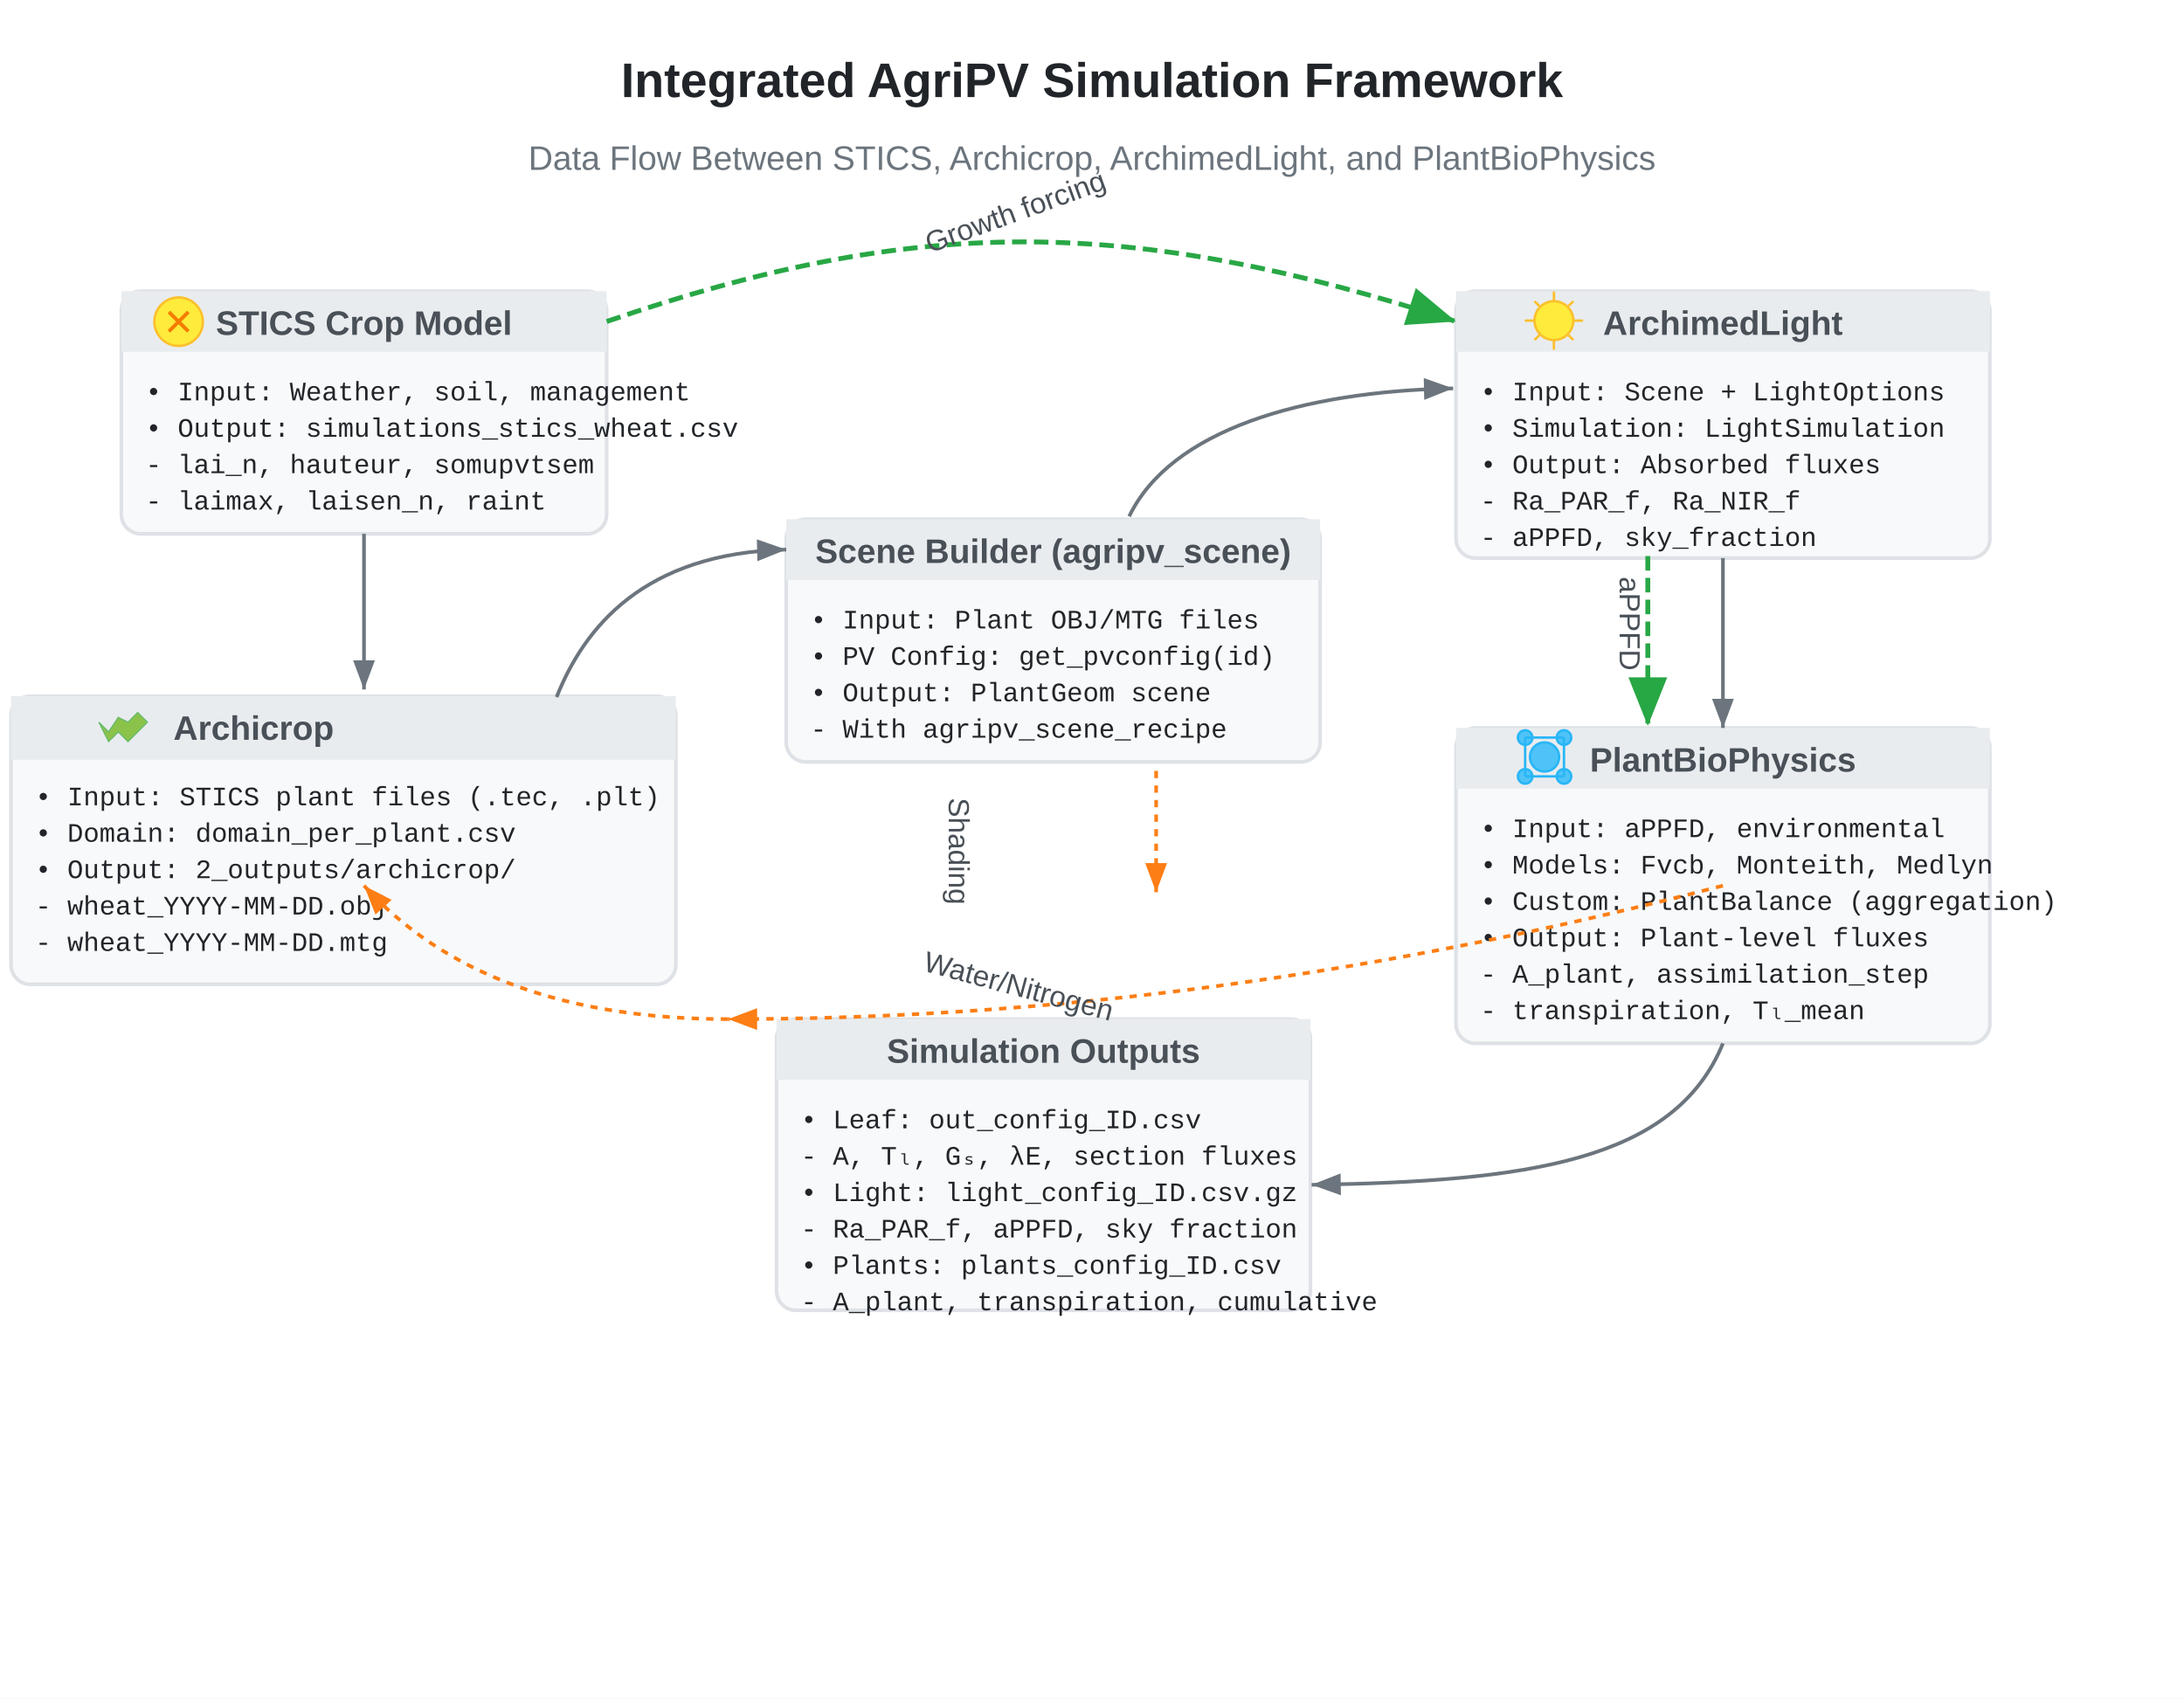
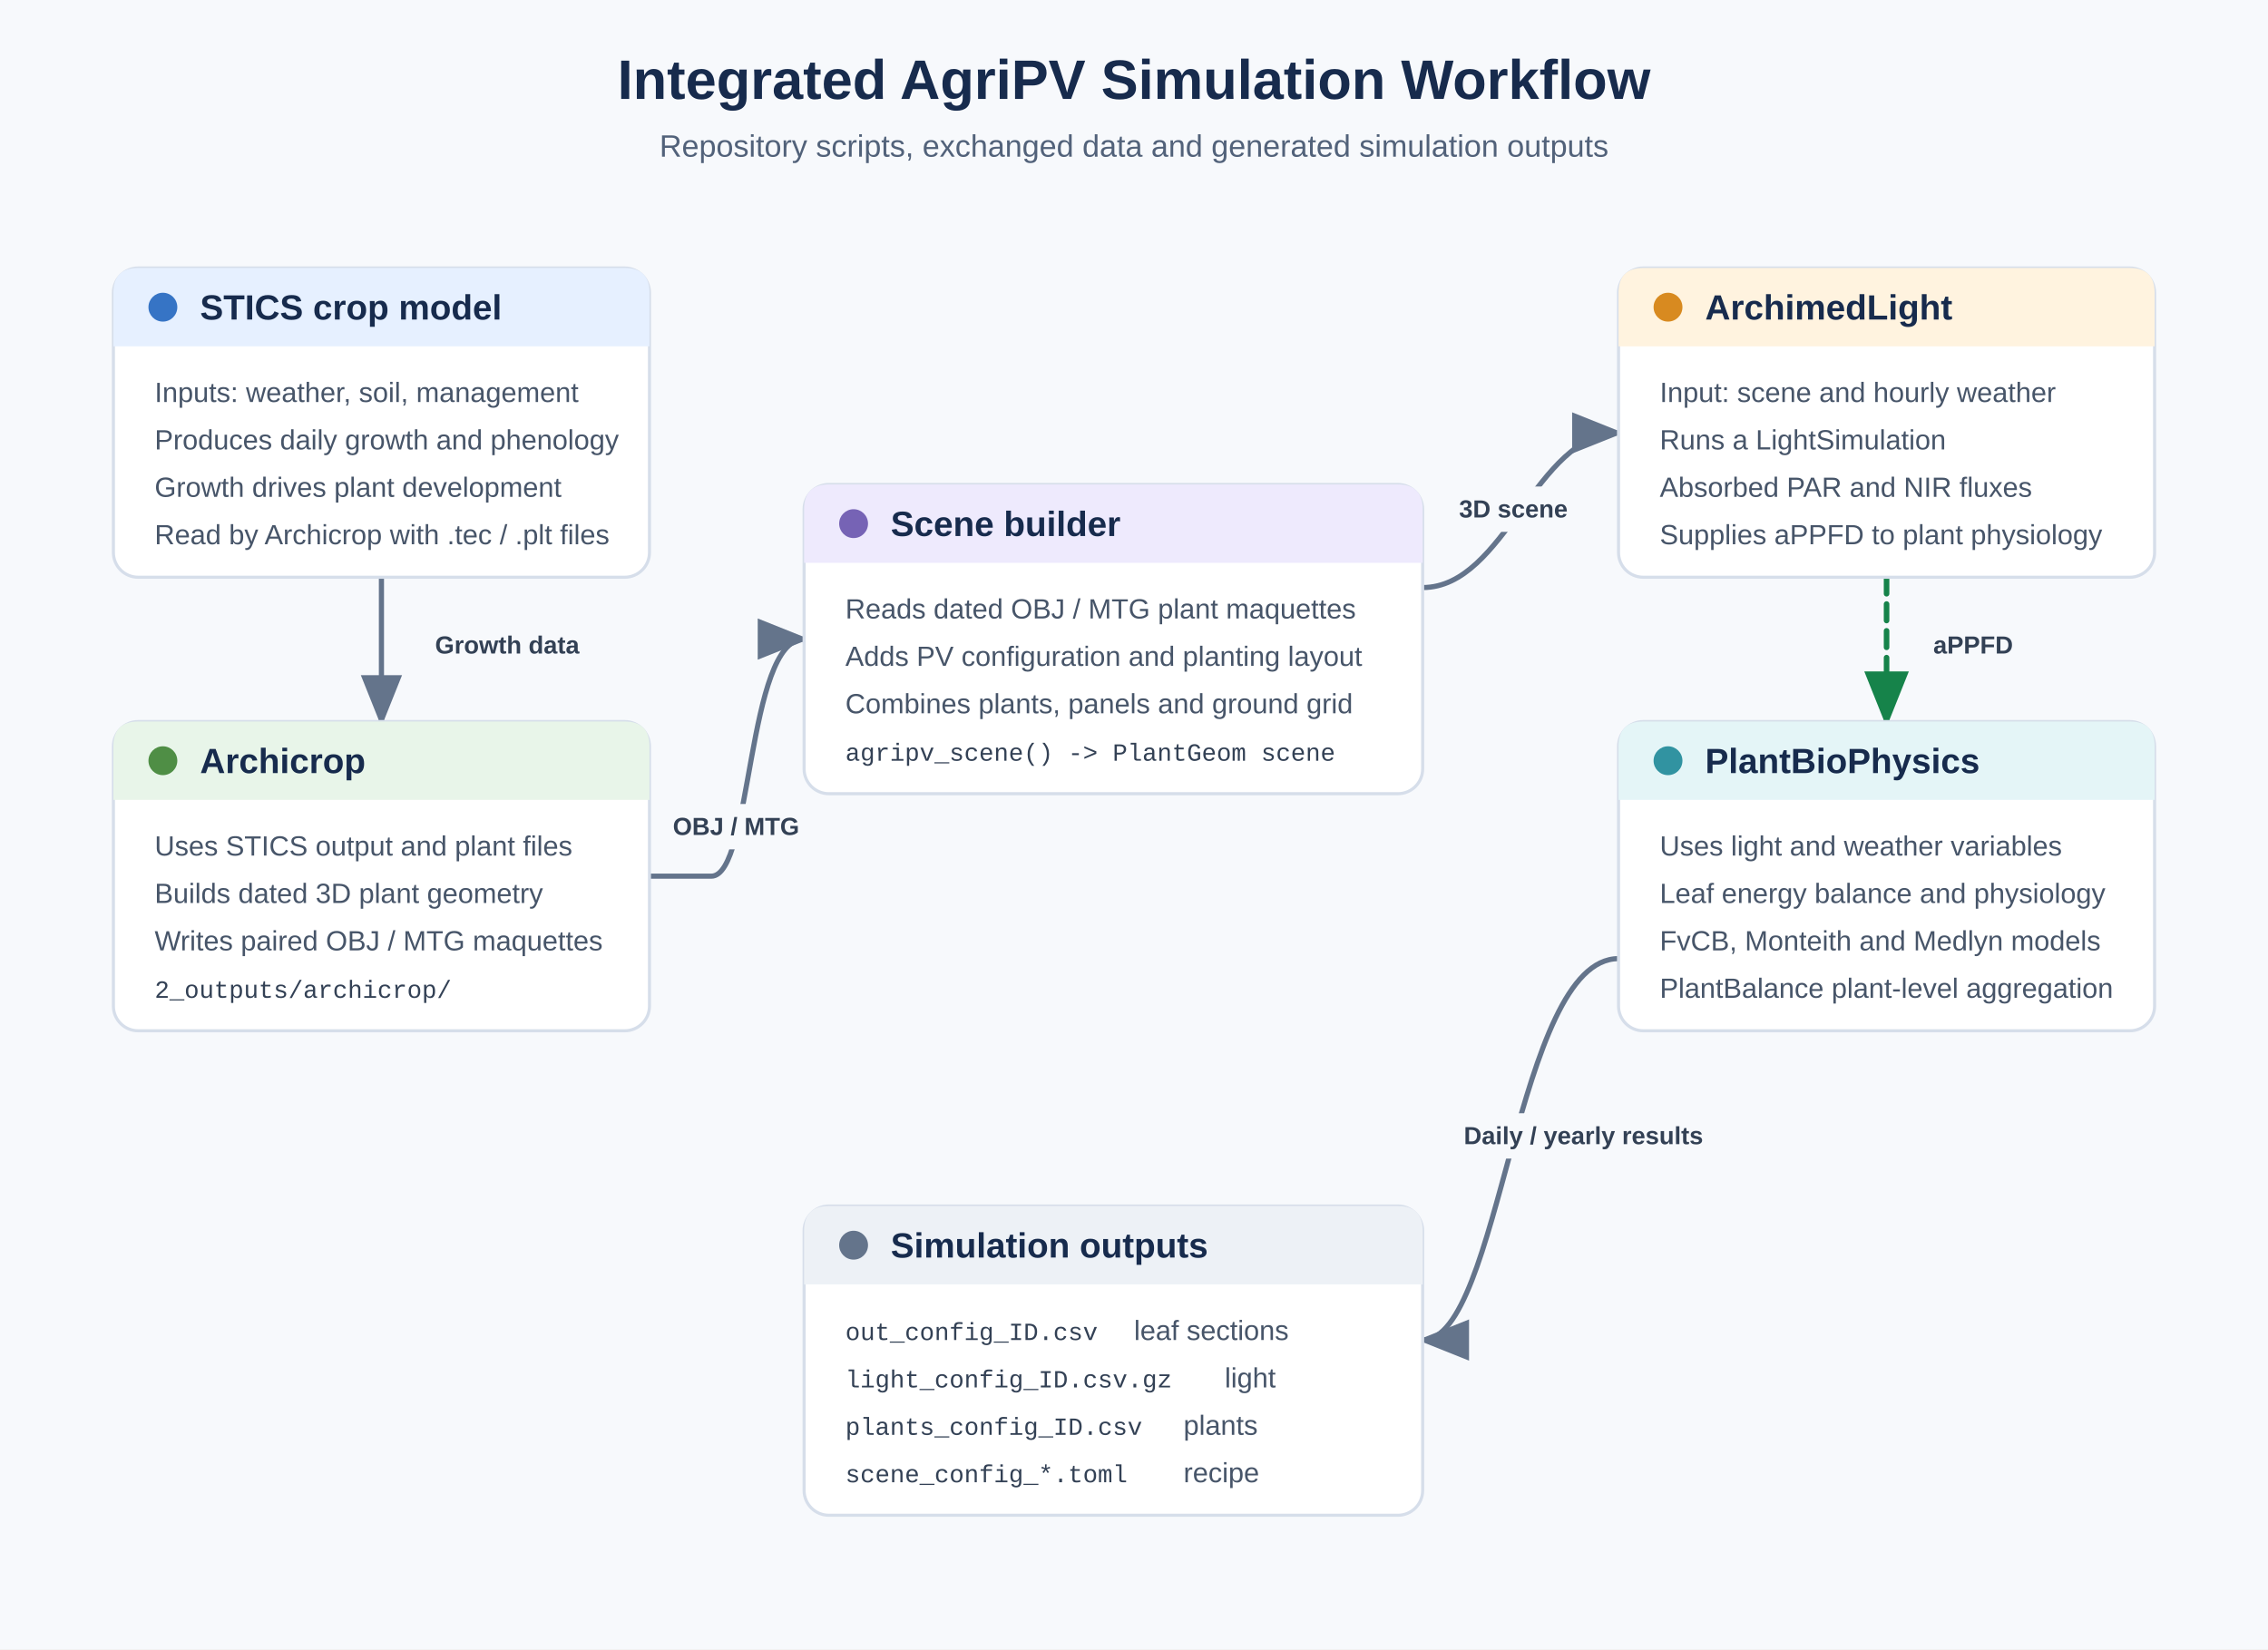
- <svg xmlns="http://www.w3.org/2000/svg" width="900" height="700" version="1.1" id="svg57">
-   <defs id="defs3">
-     <style type="text/css" id="style1">
-       .box {
-         fill: #F8F9FA;
-         stroke: #DEE2E6;
-         stroke-width: 1.5;
-         rx: 8;
-         ry: 8;
-       }
-       .box-header {
-         fill: #E9ECEF;
-       }
-       .box-title {
-         fill: #495057;
-         font-family: 'Helvetica Neue', Arial, sans-serif;
-         font-size: 14px;
-         font-weight: 600;
-         text-anchor: middle;
-       }
-       .box-content {
-         fill: #212529;
-         font-family: 'Courier New', monospace;
-         font-size: 11px;
-         text-anchor: start;
-       }
-       .connection {
-         fill: none;
-         stroke: #6C757D;
-         stroke-width: 1.5;
-         marker-end: url(#arrow);
-       }
-       .data-flow {
-         fill: none;
-         stroke: #28A745;
-         stroke-width: 2;
-         stroke-dasharray: 6, 3;
-         marker-end: url(#arrow-data);
-       }
-       .feedback {
-         fill: none;
-         stroke: #FD7E14;
-         stroke-width: 1.5;
-         stroke-dasharray: 3, 3;
-         marker-end: url(#arrow-feedback);
-       }
-       .label {
-         fill: #495057;
-         font-family: 'Helvetica Neue', Arial, sans-serif;
-         font-size: 12px;
-       }
-       .title {
-         fill: #212529;
-         font-family: 'Helvetica Neue', Arial, sans-serif;
-         font-size: 20px;
-         font-weight: bold;
-         text-anchor: middle;
-       }
-       .subtitle {
-         fill: #6C757D;
-         font-family: 'Helvetica Neue', Arial, sans-serif;
-         font-size: 14px;
-         text-anchor: middle;
-       }
-       .icon {
-         width: 24px;
-         height: 24px;
-       }
+ <svg xmlns="http://www.w3.org/2000/svg" width="1100" height="800" viewBox="0 0 1100 800" role="img" aria-labelledby="title description">
+   <defs>
+     <style>
+       text { font-family: Arial, Helvetica, sans-serif; }
+       .title { fill: #172b4d; font-size: 27px; font-weight: 700; text-anchor: middle; }
+       .subtitle { fill: #52627a; font-size: 15px; text-anchor: middle; }
+       .card { fill: #ffffff; stroke: #d6deea; stroke-width: 1.5; }
+       .head { font-size: 17px; font-weight: 700; fill: #172b4d; }
+       .body { font-size: 13.5px; fill: #475569; }
+       .file { font-size: 12px; fill: #334155; font-family: "Courier New", monospace; }
+       .flow { fill: none; stroke: #64748b; stroke-width: 2.5; stroke-linecap: round; stroke-linejoin: round; marker-end: url(#arrow); }
+       .data { fill: none; stroke: #16834a; stroke-width: 2.7; stroke-dasharray: 8 5; stroke-linecap: round; marker-end: url(#arrow-data); }
+       .flow-label { fill: #334155; font-size: 12px; font-weight: 600; text-anchor: middle; }
    </style>
-     <marker id="arrow" markerWidth="8" markerHeight="6" refX="8" refY="3" orient="auto">
-       <polygon points="0 0, 8 3, 0 6" fill="#6C757D" id="polygon1" />
+     <marker id="arrow" markerWidth="10" markerHeight="8" refX="9" refY="4" orient="auto">
+       <path d="M0,0 L10,4 L0,8 Z" fill="#64748b" />
    </marker>
-     <marker id="arrow-data" markerWidth="10" markerHeight="8" refX="10" refY="4" orient="auto">
-       <polygon points="0 0, 10 4, 0 8" fill="#28A745" id="polygon2" />
-     </marker>
-     <marker id="arrow-feedback" markerWidth="8" markerHeight="6" refX="8" refY="3" orient="auto">
-       <polygon points="0 0, 8 3, 0 6" fill="#FD7E14" id="polygon3" />
+     <marker id="arrow-data" markerWidth="10" markerHeight="8" refX="9" refY="4" orient="auto">
+       <path d="M0,0 L10,4 L0,8 Z" fill="#16834a" />
    </marker>
  </defs>
-   <rect width="900" height="700" fill="#FFFFFF" id="rect3" />
-   <text x="450" y="40" class="title" id="text3">Integrated AgriPV Simulation Framework</text>
-   <text x="450" y="70" class="subtitle" id="text4">Data Flow Between STICS, Archicrop, ArchimedLight, and PlantBioPhysics</text>
-   <g transform="translate(50, 120)" id="g9">
-     <rect width="200" height="100" class="box" id="rect4" />
-     <rect width="200" height="25" y="0" class="box-header" id="rect5" />
-     <g transform="translate(11.60483,0.5703881)" id="g5">
-       <circle cx="12" cy="12" r="10" fill="#ffeb3b" stroke="#fbc02d" stroke-width="1" id="circle5" />
-       <path d="m 8,8 8,8 m 0,-8 -8,8" stroke="#f57c00" stroke-width="1.5" id="path5" />
-     </g>
-     <text x="100" y="18" class="box-title" id="text5">STICS Crop Model</text>
-     <text x="10" y="45" class="box-content" id="text6">• Input: Weather, soil, management</text>
-     <text x="10" y="60" class="box-content" id="text7">• Output: simulations_stics_wheat.csv</text>
-     <text x="10" y="75" class="box-content" id="text8">  - lai_n, hauteur, somupvtsem</text>
-     <text x="10" y="90" class="box-content" id="text9">  - laimax, laisen_n, raint</text>
+   <rect width="1100" height="800" fill="#f7f9fc" />
+   <text x="550" y="48" class="title">Integrated AgriPV Simulation Workflow</text>
+   <text x="550" y="76" class="subtitle">Repository scripts, exchanged data and generated simulation outputs</text>
+   <path d="M185 280 V350" class="flow" />
+   <path d="M315 425 H345 C365 425 362 310 390 310" class="flow" />
+   <path d="M690 285 C730 285 745 210 785 210" class="flow" />
+   <path d="M915 280 V350" class="data" />
+   <path d="M785 465 C735 465 728 650 690 650" class="flow" />
+   <g transform="translate(55 130)">
+     <rect width="260" height="150" rx="12" class="card" />
+     <path d="M12 0 H248 Q260 0 260 12 V38 H0 V12 Q0 0 12 0" fill="#e6f0ff" />
+     <circle cx="24" cy="19" r="7" fill="#3674c5" />
+     <text x="42" y="25" class="head">STICS crop model</text>
+     <text x="20" y="65" class="body">Inputs: weather, soil, management</text>
+     <text x="20" y="88" class="body">Produces daily growth and phenology</text>
+     <text x="20" y="111" class="body">Growth drives plant development</text>
+     <text x="20" y="134" class="body">Read by Archicrop with .tec / .plt files</text>
  </g>
-   <g transform="translate(4.528883,286.8978)" id="g15">
-     <rect width="273.981" height="118.772" class="box" id="rect9" x="0" y="0" />
-     <rect width="273.981" height="26.228" y="0" class="box-header" id="rect10" x="0" />
-     <g transform="translate(32.21958,6.734679)" id="g10">
-       <path d="M 12,2 8,8 4,4 l 4,8 4,-4 4,4 4,-4 4,-4 -4,-4 -4,4 z" fill="#8bc34a" stroke="#66bb6a" stroke-width="0.5" id="path10" />
-     </g>
-     <text x="100" y="18" class="box-title" id="text10">Archicrop</text>
-     <text x="10" y="45" class="box-content" id="text11">• Input: STICS plant files (.tec, .plt)</text>
-     <text x="10" y="60" class="box-content" id="text12">• Domain: domain_per_plant.csv</text>
-     <text x="10" y="75" class="box-content" id="text13">• Output: 2_outputs/archicrop/</text>
-     <text x="10" y="90" class="box-content" id="text14">- wheat_YYYY-MM-DD.obj</text>
-     <text x="10" y="105" class="box-content" id="text15">- wheat_YYYY-MM-DD.mtg</text>
+   <g transform="translate(55 350)">
+     <rect width="260" height="150" rx="12" class="card" />
+     <path d="M12 0 H248 Q260 0 260 12 V38 H0 V12 Q0 0 12 0" fill="#e8f5e9" />
+     <circle cx="24" cy="19" r="7" fill="#4f8e45" />
+     <text x="42" y="25" class="head">Archicrop</text>
+     <text x="20" y="65" class="body">Uses STICS output and plant files</text>
+     <text x="20" y="88" class="body">Builds dated 3D plant geometry</text>
+     <text x="20" y="111" class="body">Writes paired OBJ / MTG maquettes</text>
+     <text x="20" y="134" class="file">2_outputs/archicrop/</text>
  </g>
-   <g transform="translate(324,214)" id="g20">
-     <rect width="220" height="100" class="box" id="rect15" x="0" y="0" />
-     <rect width="220" height="25" y="0" class="box-header" id="rect16" x="0" />
-     <text x="110" y="18" class="box-title" id="text16">Scene Builder (agripv_scene)</text>
-     <text x="10" y="45" class="box-content" id="text17">• Input: Plant OBJ/MTG files</text>
-     <text x="10" y="60" class="box-content" id="text18">• PV Config: get_pvconfig(id)</text>
-     <text x="10" y="75" class="box-content" id="text19">• Output: PlantGeom scene</text>
-     <text x="10" y="90" class="box-content" id="text20">- With agripv_scene_recipe</text>
+   <g transform="translate(390 235)">
+     <rect width="300" height="150" rx="12" class="card" />
+     <path d="M12 0 H288 Q300 0 300 12 V38 H0 V12 Q0 0 12 0" fill="#eeeafd" />
+     <circle cx="24" cy="19" r="7" fill="#7663b5" />
+     <text x="42" y="25" class="head">Scene builder</text>
+     <text x="20" y="65" class="body">Reads dated OBJ / MTG plant maquettes</text>
+     <text x="20" y="88" class="body">Adds PV configuration and planting layout</text>
+     <text x="20" y="111" class="body">Combines plants, panels and ground grid</text>
+     <text x="20" y="134" class="file">agripv_scene()  -&gt;  PlantGeom scene</text>
  </g>
-   <g transform="translate(600, 120)" id="g27">
-     <rect width="220" height="110" class="box" id="rect20" />
-     <rect width="220" height="25" y="0" class="box-header" id="rect21" />
-     <g transform="translate(28.3521,0.1281863)" id="g22">
-       <circle cx="12" cy="12" r="8" fill="#ffeb3b" stroke="#fbc02d" stroke-width="1" id="circle21" />
-       <path d="M 12,4 V 0 m 0,20 v 4 M 4,12 H 0 m 20,0 h 4" stroke="#fbc02d" stroke-width="1" id="path21" />
-       <path d="M 6,6 4,4 M 18,6 20,4 M 6,18 4,20 m 14,-2 2,2" stroke="#fbc02d" stroke-width="1" id="path22" />
-     </g>
-     <text x="110" y="18" class="box-title" id="text22">ArchimedLight</text>
-     <text x="10" y="45" class="box-content" id="text23">• Input: Scene + LightOptions</text>
-     <text x="10" y="60" class="box-content" id="text24">• Simulation: LightSimulation</text>
-     <text x="10" y="75" class="box-content" id="text25">• Output: Absorbed fluxes</text>
-     <text x="10" y="90" class="box-content" id="text26">  - Ra_PAR_f, Ra_NIR_f</text>
-     <text x="10" y="105" class="box-content" id="text27">  - aPPFD, sky_fraction</text>
+   <g transform="translate(785 130)">
+     <rect width="260" height="150" rx="12" class="card" />
+     <path d="M12 0 H248 Q260 0 260 12 V38 H0 V12 Q0 0 12 0" fill="#fff3df" />
+     <circle cx="24" cy="19" r="7" fill="#d88a20" />
+     <text x="42" y="25" class="head">ArchimedLight</text>
+     <text x="20" y="65" class="body">Input: scene and hourly weather</text>
+     <text x="20" y="88" class="body">Runs a LightSimulation</text>
+     <text x="20" y="111" class="body">Absorbed PAR and NIR fluxes</text>
+     <text x="20" y="134" class="body">Supplies aPPFD to plant physiology</text>
  </g>
-   <g transform="translate(600, 300)" id="g41">
-     <rect width="220" height="130" class="box" id="rect27" />
-     <rect width="220" height="25" y="0" class="box-header" id="rect28" />
-     <g transform="translate(24.49651,-0.03246295)" id="g35">
-       <circle cx="12" cy="12" r="6" fill="#4fc3f7" stroke="#29b6f6" stroke-width="1" id="circle28" />
-       <circle cx="4" cy="4" r="3" fill="#4fc3f7" stroke="#29b6f6" stroke-width="1" id="circle29" />
-       <circle cx="20" cy="4" r="3" fill="#4fc3f7" stroke="#29b6f6" stroke-width="1" id="circle30" />
-       <circle cx="4" cy="20" r="3" fill="#4fc3f7" stroke="#29b6f6" stroke-width="1" id="circle31" />
-       <circle cx="20" cy="20" r="3" fill="#4fc3f7" stroke="#29b6f6" stroke-width="1" id="circle32" />
-       <line x1="4" y1="4" x2="20" y2="4" stroke="#29b6f6" stroke-width="1" id="line32" />
-       <line x1="4" y1="4" x2="4" y2="20" stroke="#29b6f6" stroke-width="1" id="line33" />
-       <line x1="20" y1="4" x2="20" y2="20" stroke="#29b6f6" stroke-width="1" id="line34" />
-       <line x1="4" y1="20" x2="20" y2="20" stroke="#29b6f6" stroke-width="1" id="line35" />
-     </g>
-     <text x="110" y="18" class="box-title" id="text35">PlantBioPhysics</text>
-     <text x="10" y="45" class="box-content" id="text36">• Input: aPPFD, environmental</text>
-     <text x="10" y="60" class="box-content" id="text37">• Models: Fvcb, Monteith, Medlyn</text>
-     <text x="10" y="75" class="box-content" id="text38">• Custom: PlantBalance (aggregation)</text>
-     <text x="10" y="90" class="box-content" id="text39">• Output: Plant-level fluxes</text>
-     <text x="10" y="105" class="box-content" id="text40">  - A_plant, assimilation_step</text>
-     <text x="10" y="120" class="box-content" id="text41">  - transpiration, Tₗ_mean</text>
+   <g transform="translate(785 350)">
+     <rect width="260" height="150" rx="12" class="card" />
+     <path d="M12 0 H248 Q260 0 260 12 V38 H0 V12 Q0 0 12 0" fill="#e4f5f7" />
+     <circle cx="24" cy="19" r="7" fill="#3193a1" />
+     <text x="42" y="25" class="head">PlantBioPhysics</text>
+     <text x="20" y="65" class="body">Uses light and weather variables</text>
+     <text x="20" y="88" class="body">Leaf energy balance and physiology</text>
+     <text x="20" y="111" class="body">FvCB, Monteith and Medlyn models</text>
+     <text x="20" y="134" class="body">PlantBalance plant-level aggregation</text>
  </g>
-   <g transform="translate(320, 420)" id="g48">
-     <rect width="220" height="120" class="box" id="rect41" />
-     <rect width="220" height="25" y="0" class="box-header" id="rect42" />
-     <text x="110" y="18" class="box-title" id="text42">Simulation Outputs</text>
-     <text x="10" y="45" class="box-content" id="text43">• Leaf: out_config_ID.csv</text>
-     <text x="10" y="60" class="box-content" id="text44">  - A, Tₗ, Gₛ, λE, section fluxes</text>
-     <text x="10" y="75" class="box-content" id="text45">• Light: light_config_ID.csv.gz</text>
-     <text x="10" y="90" class="box-content" id="text46">  - Ra_PAR_f, aPPFD, sky fraction</text>
-     <text x="10" y="105" class="box-content" id="text47">• Plants: plants_config_ID.csv</text>
-     <text x="10" y="120" class="box-content" id="text48">  - A_plant, transpiration, cumulative</text>
+   <g transform="translate(390 585)">
+     <rect width="300" height="150" rx="12" class="card" />
+     <path d="M12 0 H288 Q300 0 300 12 V38 H0 V12 Q0 0 12 0" fill="#edf1f6" />
+     <circle cx="24" cy="19" r="7" fill="#64748b" />
+     <text x="42" y="25" class="head">Simulation outputs</text>
+     <text x="20" y="65" class="file">out_config_ID.csv</text>
+     <text x="160" y="65" class="body">leaf sections</text>
+     <text x="20" y="88" class="file">light_config_ID.csv.gz</text>
+     <text x="204" y="88" class="body">light</text>
+     <text x="20" y="111" class="file">plants_config_ID.csv</text>
+     <text x="184" y="111" class="body">plants</text>
+     <text x="20" y="134" class="file">scene_config_*.toml</text>
+     <text x="184" y="134" class="body">recipe</text>
  </g>
-   <path d="m 150,220 v 64.146" class="connection" id="path48" />
-   <path d="M 229.375,287.281 C 240.651,258.848 265.185,227.858 324,226.5" class="connection" id="path49" />
-   <path d="m 465.322,212.812 c 17.128,-35.527 71.183,-51.516 133.483,-52.748" class="connection" id="path50" style="stroke-linecap:butt" />
-   <path d="m 710,230 v 70" class="connection" id="path51" />
-   <path d="m 710,430 c -19.926,48.809 -81.026,56.881 -169.488,58.288" class="connection" id="path52" />
-   <path d="m 250,132.5 c 126.834,-43.73 215.085,-43.764 350,0" class="data-flow" id="path53" />
-   <text x="324.337" y="229.129" class="label" transform="rotate(-20)" id="text53">Growth forcing</text>
-   <path d="m 679.046,229.147 q 0,30 0,70" class="data-flow" id="path54" />
-   <text x="237.668" y="-667.447" class="label" transform="rotate(90)" id="text54">aPPFD</text>
-   <path d="M 710 365 Q 500 420 300 420" class="feedback" id="path55" />
-   <path d="M 300 420 Q 200 420 150 365" class="feedback" id="path56" />
-   <text x="380" y="400" class="label" transform="rotate(15 380,400)" id="text56">Water/Nitrogen</text>
-   <path d="m 476.43,317.698 q 0,30 0,50" class="feedback" id="path57" />
-   <text x="328.782" y="-390.975" class="label" transform="rotate(90)" id="text57">Shading</text>
+   <g>
+     <rect x="201" y="302" width="90" height="22" rx="11" fill="#f7f9fc" />
+     <text x="246" y="317" class="flow-label">Growth data</text>
+     <rect x="318" y="390" width="78" height="22" rx="11" fill="#f7f9fc" />
+     <text x="357" y="405" class="flow-label">OBJ / MTG</text>
+     <rect x="695" y="236" width="78" height="22" rx="11" fill="#f7f9fc" />
+     <text x="734" y="251" class="flow-label">3D scene</text>
+     <rect x="924" y="302" width="66" height="22" rx="11" fill="#f7f9fc" />
+     <text x="957" y="317" class="flow-label" fill="#16834a">aPPFD</text>
+     <rect x="708" y="540" width="120" height="22" rx="11" fill="#f7f9fc" />
+     <text x="768" y="555" class="flow-label">Daily / yearly results</text>
+   </g>
</svg>
